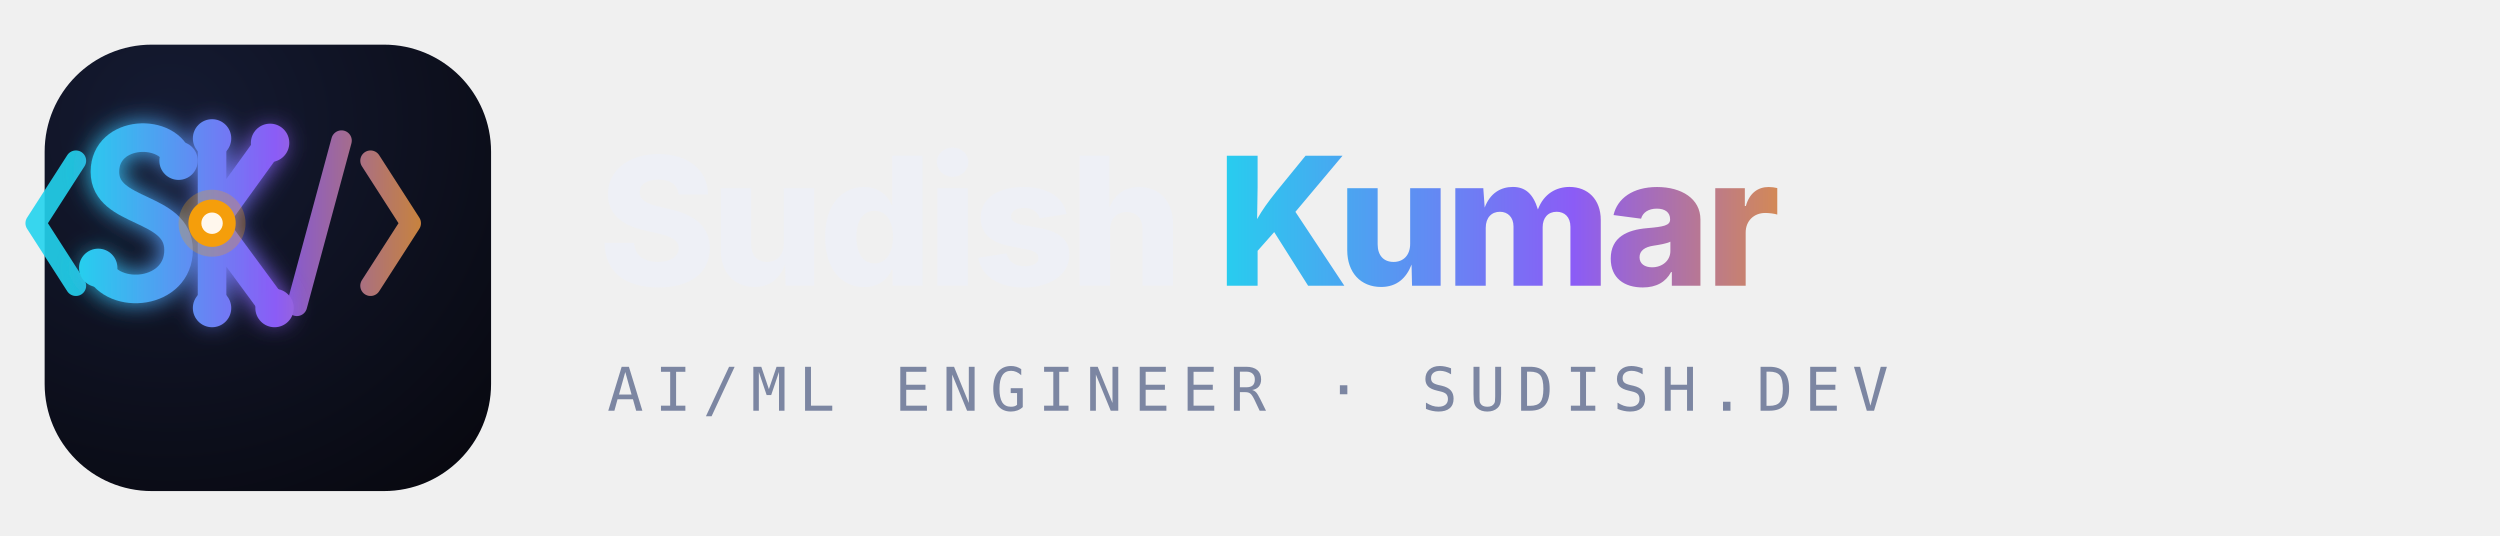
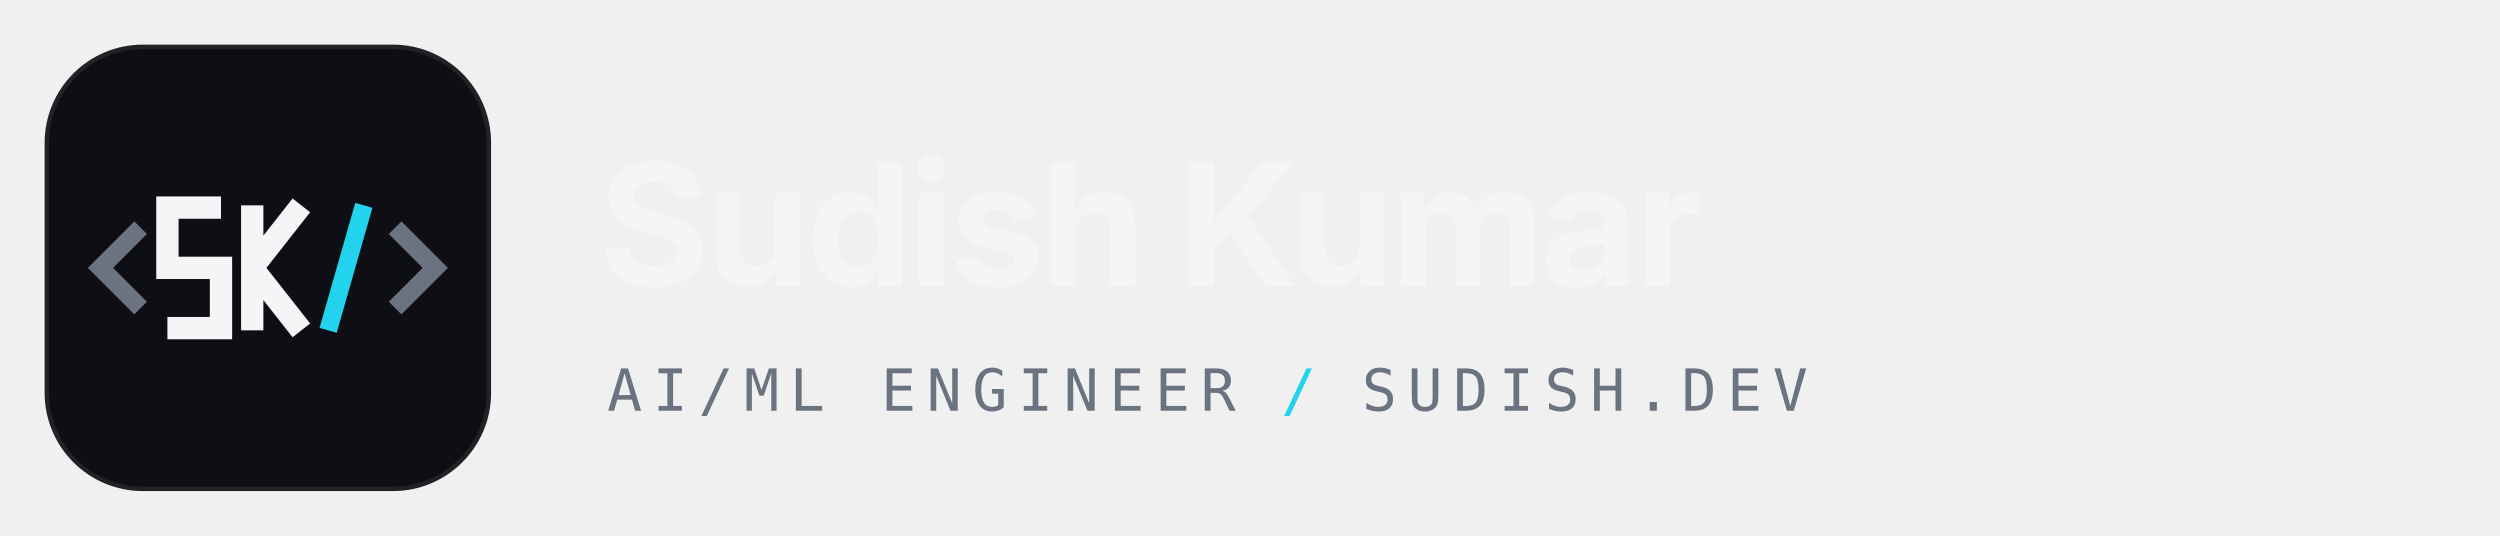
<svg xmlns="http://www.w3.org/2000/svg" viewBox="0 0 560 120" width="560" height="120" role="img" aria-label="Sudish Kumar — AI/ML Engineer">
-   <defs>
-     <linearGradient id="g" gradientUnits="userSpaceOnUse" x1="16" y1="60" x2="104" y2="60">
-       <stop offset="0" stop-color="#22d3ee" />
-       <stop offset=".52" stop-color="#8b5cf6" />
-       <stop offset="1" stop-color="#f59e0b" />
-     </linearGradient>
-     <linearGradient id="gt" gradientUnits="userSpaceOnUse" x1="270" y1="0" x2="420" y2="0">
-       <stop offset="0" stop-color="#22d3ee" />
-       <stop offset=".55" stop-color="#8b5cf6" />
-       <stop offset="1" stop-color="#f59e0b" />
-     </linearGradient>
-     <radialGradient id="bg" cx=".28" cy=".18" r="1.1">
-       <stop offset="0" stop-color="#151b33" />
-       <stop offset="1" stop-color="#07070d" />
-     </radialGradient>
-     <filter id="glow" x="-30%" y="-30%" width="160%" height="160%">
-       <feGaussianBlur stdDeviation="2.8" result="b" />
-       <feMerge>
-         <feMergeNode in="b" />
-         <feMergeNode in="SourceGraphic" />
-       </feMerge>
-     </filter>
-   </defs>
  <g transform="translate(10 10)">
-     <rect width="100" height="100" rx="24" fill="url(#bg)" />
-     <g fill="none" stroke="url(#g)" stroke-width="4.6" stroke-linecap="round" stroke-linejoin="round" stroke-opacity=".9" transform="translate(-10 -10)">
-       <path d="M17 36L8 50L17 64" />
-       <path d="M66.5 68.5L76.5 31.5" />
-       <path d="M83 36L92 50L83 64" />
+     <rect width="100" height="100" rx="22" fill="#0d0f14" />
+     <rect x="0.5" y="0.5" width="99" height="99" rx="21.5" fill="none" stroke="#ffffff" stroke-opacity=".08" />
+     <g fill="none" stroke="#6b7280" stroke-width="4" stroke-linecap="butt" stroke-linejoin="miter">
+       <path d="M21.5 41L12.5 50L21.5 59" />
+       <path d="M78.5 41L87.5 50L78.5 59" />
    </g>
-     <g fill="none" stroke="url(#g)" stroke-width="6.4" stroke-linecap="round" stroke-linejoin="round" filter="url(#glow)" transform="translate(-10 -10)">
-       <path d="M40 36C38 28.5 23.5 29 23.5 38.5C23.5 48 40 46 40 56C40 66 25.5 67.5 22 60" />
-       <path d="M47.5 31V69M47.5 50L60.5 32M47.5 50L61.5 69" />
-     </g>
-     <g fill="url(#g)" transform="translate(-10 -10)">
-       <circle cx="40" cy="36" r="4.3" />
-       <circle cx="22" cy="60" r="4.3" />
-       <circle cx="47.5" cy="31" r="4.3" />
-       <circle cx="47.5" cy="69" r="4.3" />
-       <circle cx="60.5" cy="32" r="4.3" />
-       <circle cx="61.5" cy="69" r="4.3" />
-       <circle cx="47.5" cy="50" r="7.5" fill="#f59e0b" fill-opacity=".28" />
-       <circle cx="47.5" cy="50" r="5.3" fill="#f59e0b" />
-       <circle cx="47.5" cy="50" r="2.4" fill="#fff7ed" />
+     <path d="M63.5 64L71.5 36" fill="none" stroke="#22d3ee" stroke-width="4" />
+     <g fill="none" stroke="#f4f5f7" stroke-width="5" stroke-linecap="butt" stroke-linejoin="miter">
+       <path d="M39.5 36.5H27.5V50H39.5V63.5H27.5" />
+       <path d="M46.5 36V64M46.5 50L57.5 36M46.5 50L57.5 64" />
    </g>
  </g>
-   <text x="134" y="64" font-family="Inter, 'Segoe UI', system-ui, sans-serif" font-weight="800" font-size="40" letter-spacing="-1.2" fill="#eef0f6">Sudish <tspan fill="url(#gt)">Kumar</tspan>
-   </text>
-   <text x="136" y="92" font-family="'JetBrains Mono', ui-monospace, Consolas, monospace" font-weight="500" font-size="13.5" letter-spacing="2.6" fill="#7c86a2">AI/ML ENGINEER  ·  SUDISH.DEV</text>
+   <text x="134" y="64" font-family="Inter, 'Segoe UI', system-ui, sans-serif" font-weight="700" font-size="38" letter-spacing="-1" fill="#f4f5f7">Sudish Kumar</text>
+   <text x="136" y="92" font-family="'JetBrains Mono', ui-monospace, Consolas, monospace" font-weight="500" font-size="13" letter-spacing="2.4" fill="#6b7280">AI/ML ENGINEER <tspan fill="#22d3ee">/</tspan> SUDISH.DEV</text>
</svg>
